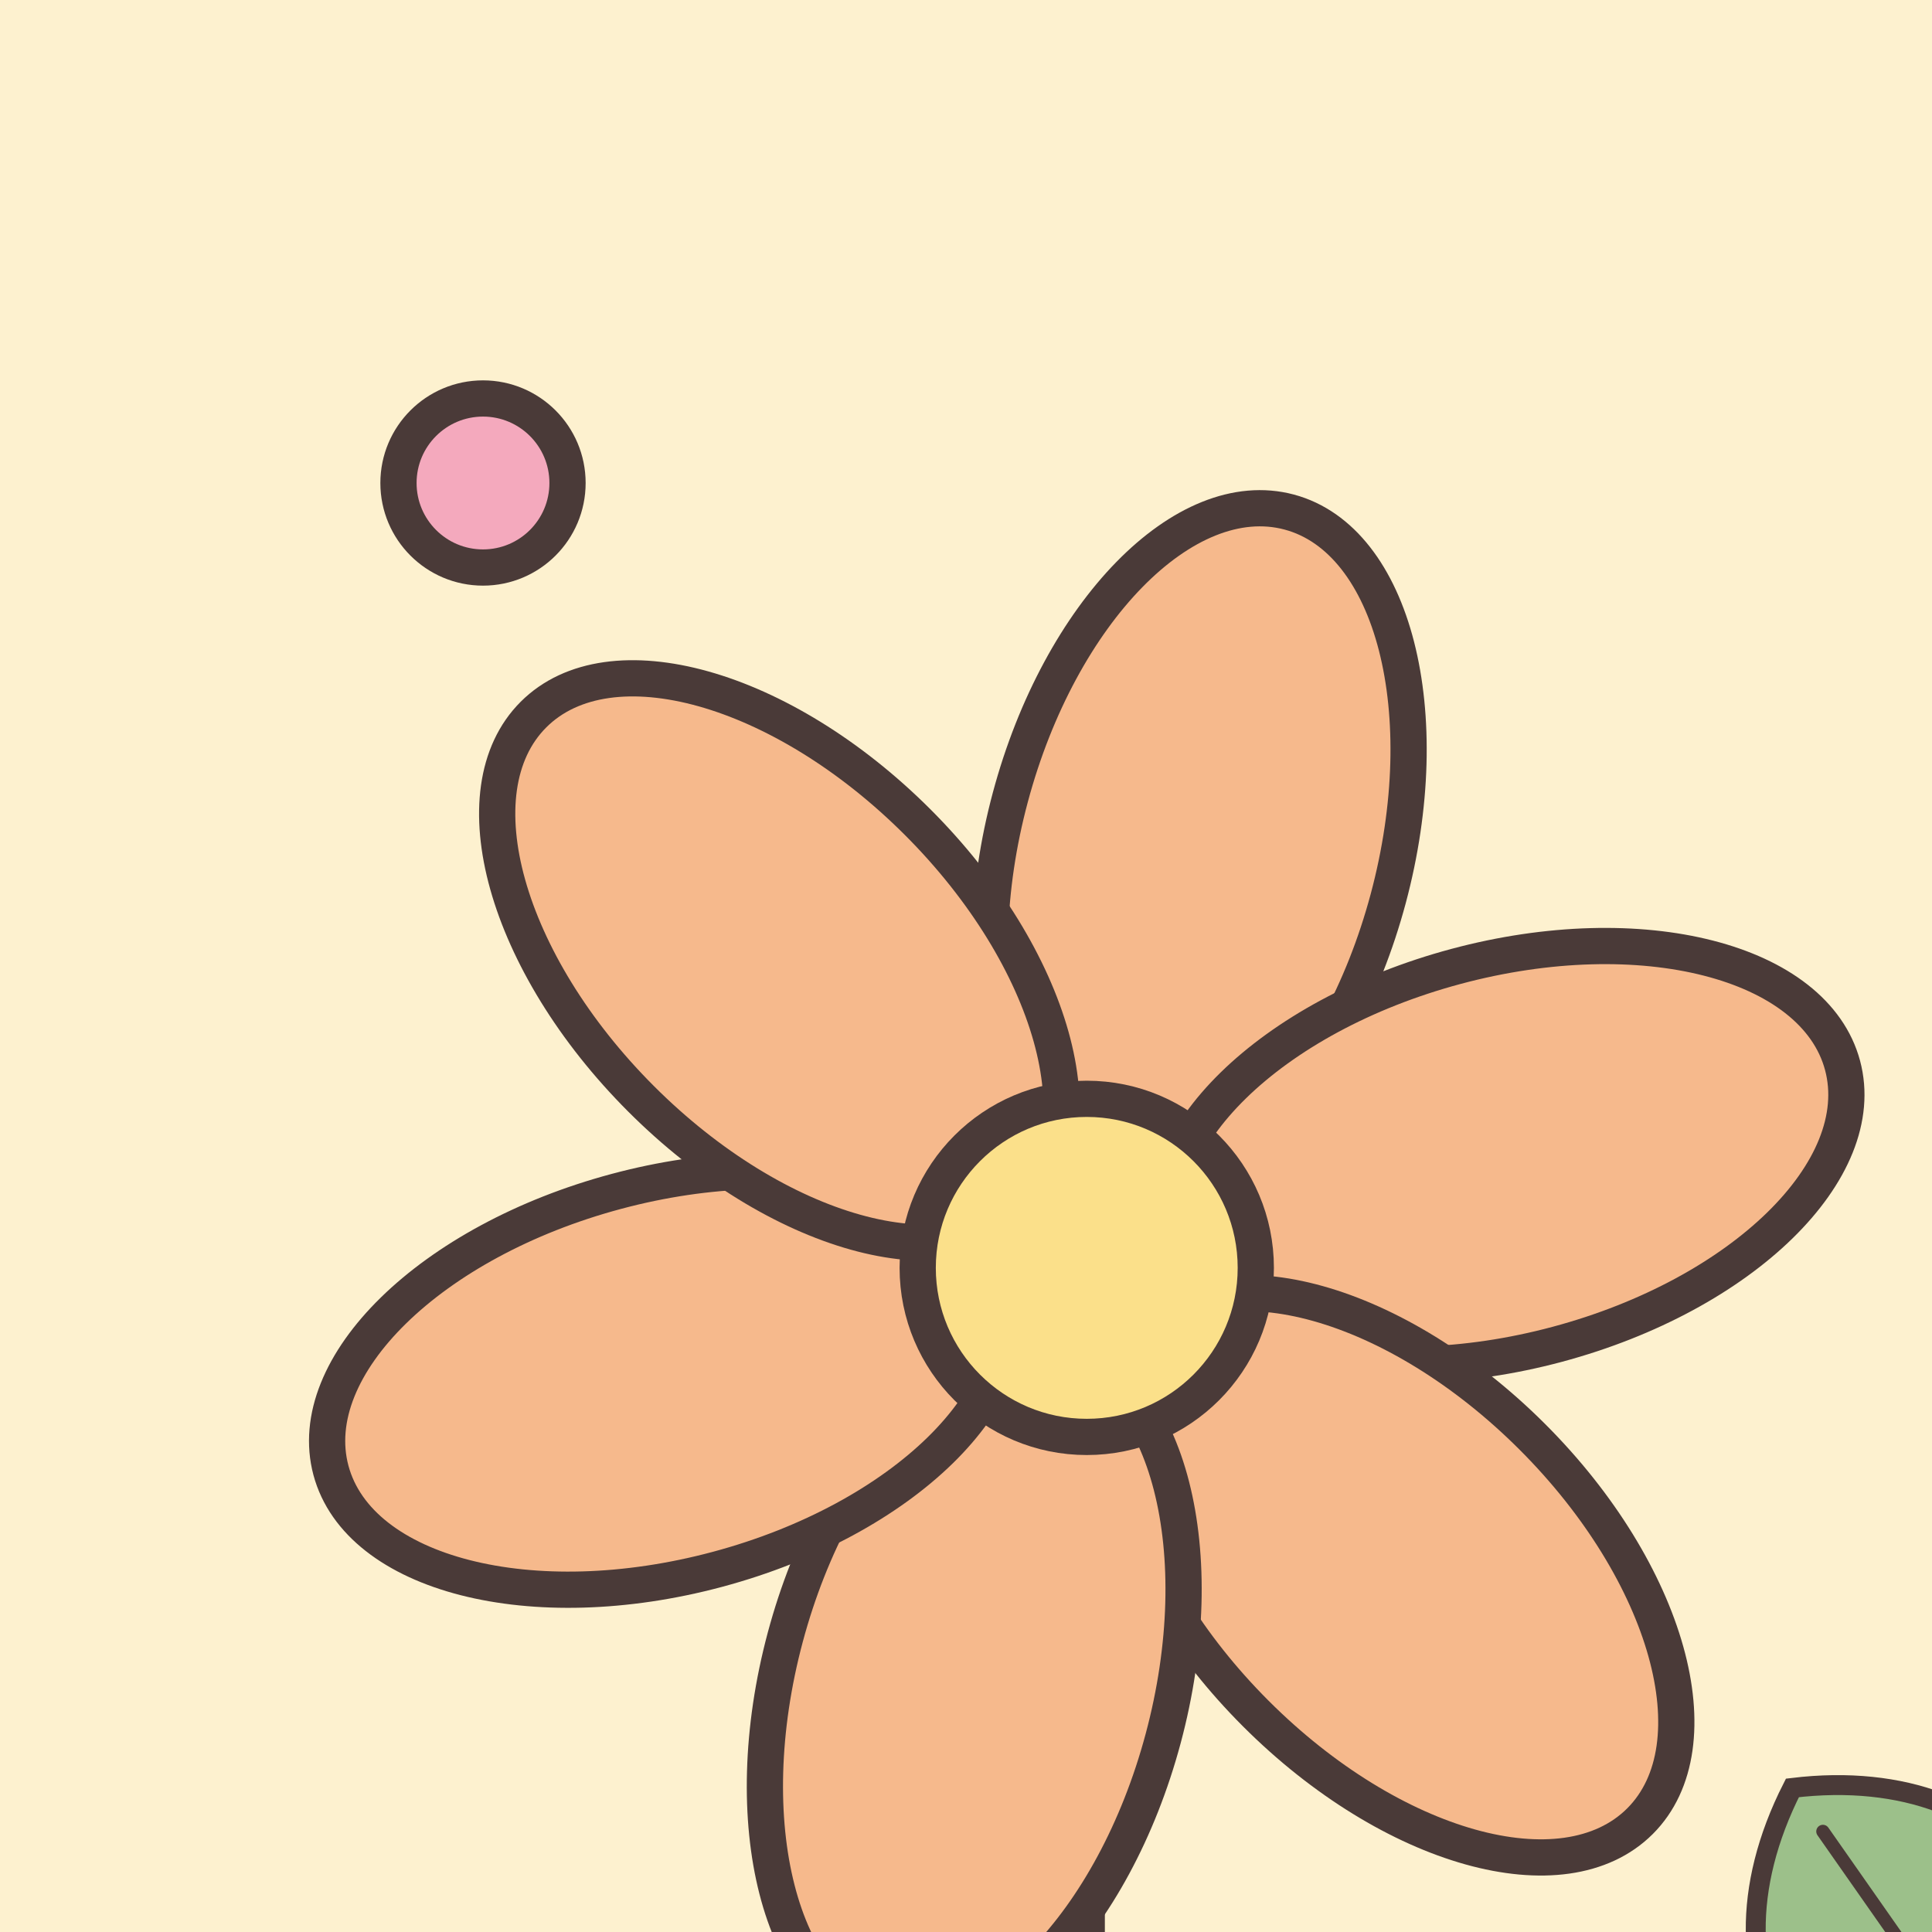
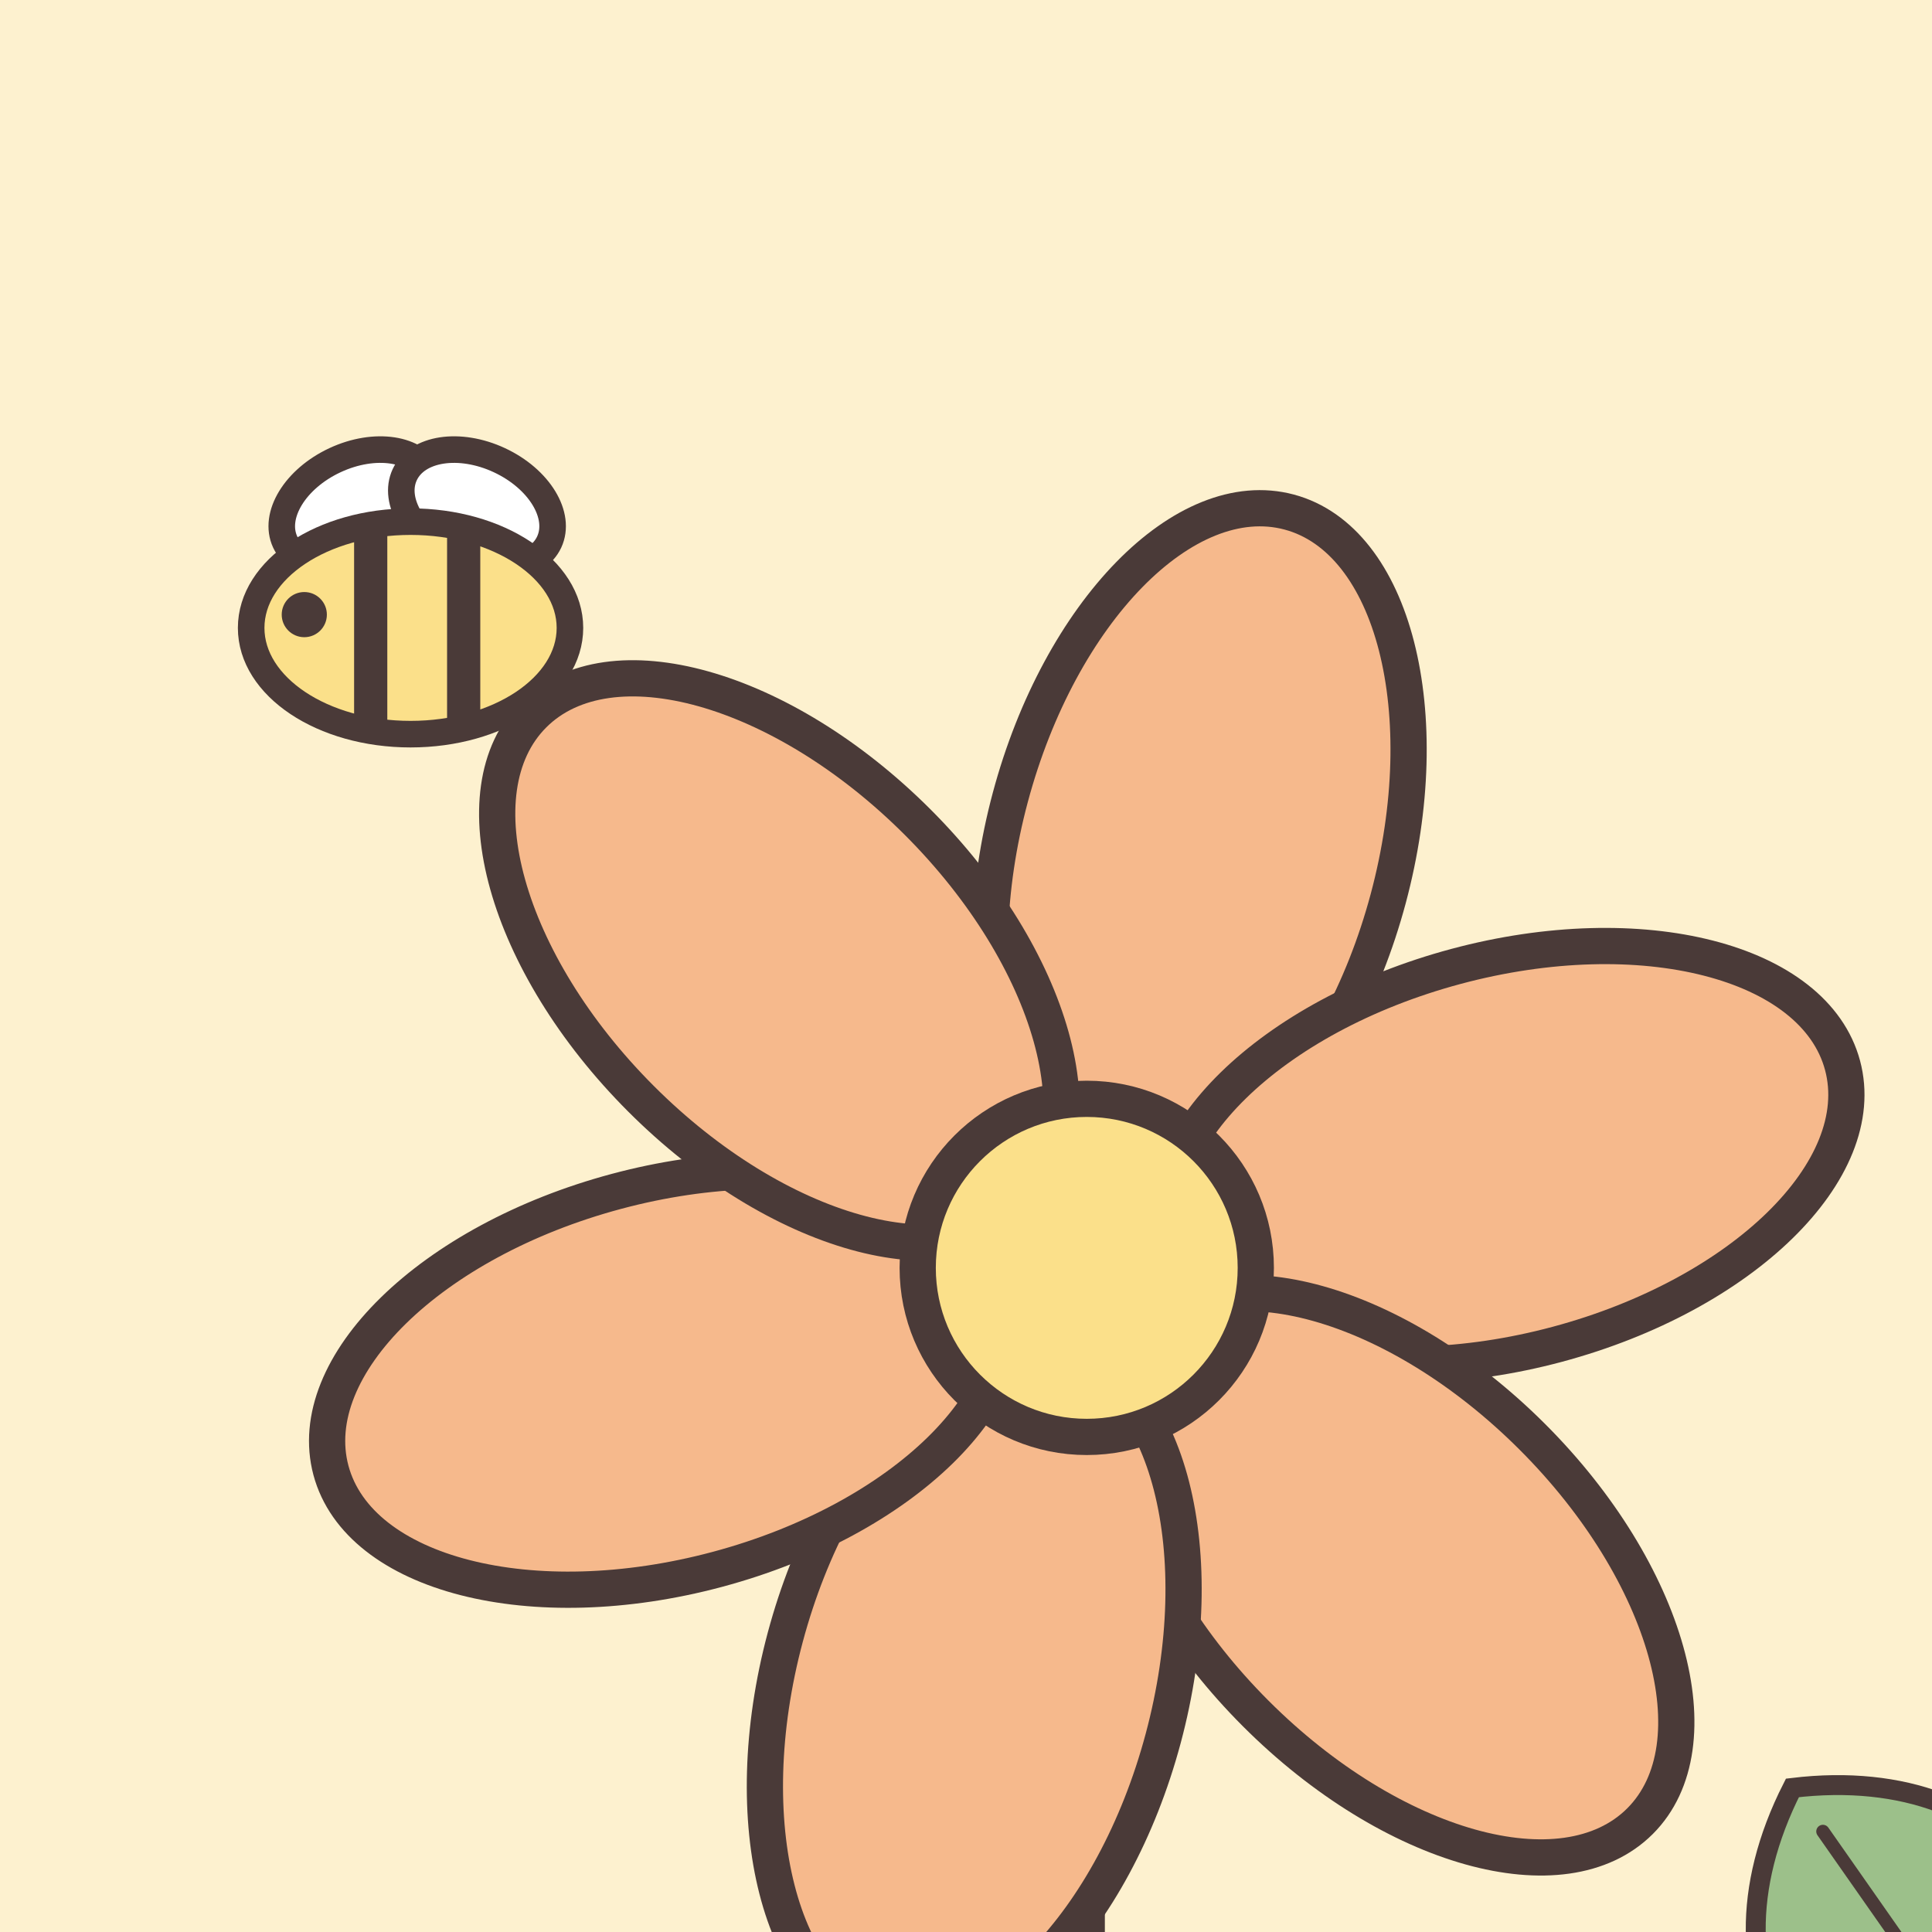
<svg xmlns="http://www.w3.org/2000/svg" width="160" height="160" viewBox="0 0 160 160">
  <rect width="320" height="320" fill="#fdf1cf" />
-   <path d="M90 150V320" fill="none" stroke="#4a3a38" stroke-width="3" stroke-linecap="round" stroke-linejoin="round" />
-   <g transform="translate(90 295) rotate(-140) scale(1)">
+   <g transform="translate(225 52) scale(0.6)">
+     <path transform="translate(-30 -80)" d="M30 80Q14 50 48 48Q58 18 88 36Q118 30 124 58Q148 74 122 82H46Q32 86 30 80Z" fill="#fffaf1" stroke="#4a3a38" stroke-width="3" />
+   </g>
+   <path d="M0 232Q80 196 170 224T320 210V320H0Z" fill="#bfe6d4" />
+   <path d="M0 266Q90 236 190 262T320 256V320H0Z" fill="#9cc08a" stroke="#4a3a38" stroke-width="3" />
+   <path d="M90 150V290" fill="none" stroke="#4a3a38" stroke-width="3" stroke-linecap="round" stroke-linejoin="round" />
+   <g transform="translate(90 285) rotate(-140) scale(1)">
    <path d="M0 0C14-30 46-30 62 0C46 30 14 30 0 0Z" fill="#9cc08a" stroke="#4a3a38" stroke-width="3" />
    <path d="M4 0H54" fill="none" stroke="#4a3a38" stroke-width="2" stroke-linecap="round" stroke-linejoin="round" />
  </g>
  <ellipse cx="90" cy="69" rx="16.2" ry="28.8" fill="#f6b98c" stroke="#4a3a38" stroke-width="3" transform="rotate(15 90 105)" />
  <ellipse cx="90" cy="69" rx="16.2" ry="28.8" fill="#f6b98c" stroke="#4a3a38" stroke-width="3" transform="rotate(75 90 105)" />
  <ellipse cx="90" cy="69" rx="16.2" ry="28.8" fill="#f6b98c" stroke="#4a3a38" stroke-width="3" transform="rotate(135 90 105)" />
  <ellipse cx="90" cy="69" rx="16.2" ry="28.8" fill="#f6b98c" stroke="#4a3a38" stroke-width="3" transform="rotate(195 90 105)" />
  <ellipse cx="90" cy="69" rx="16.2" ry="28.8" fill="#f6b98c" stroke="#4a3a38" stroke-width="3" transform="rotate(255 90 105)" />
  <ellipse cx="90" cy="69" rx="16.2" ry="28.8" fill="#f6b98c" stroke="#4a3a38" stroke-width="3" transform="rotate(315 90 105)" />
  <circle cx="90" cy="105" r="14" fill="#fbe08a" stroke="#4a3a38" stroke-width="3" />
-   <circle cx="40" cy="40" r="7" fill="#f4a9bd" stroke="#4a3a38" stroke-width="3" />
-   <circle cx="270" cy="60" r="9" fill="#fbe08a" stroke="#4a3a38" stroke-width="3" />
+   <g transform="translate(34 52) scale(1.1)">
+     <ellipse cx="-4" cy="-9" rx="6" ry="4" fill="#fff" stroke="#4a3a38" stroke-width="2" transform="rotate(-25 -4 -9)" />
+     <ellipse cx="5" cy="-9" rx="6" ry="4" fill="#fff" stroke="#4a3a38" stroke-width="2" transform="rotate(25 5 -9)" />
+     <ellipse rx="12" ry="8" fill="#fbe08a" stroke="#4a3a38" stroke-width="2" />
+     <path d="M-3 -7V7M4 -7V7" fill="none" stroke="#4a3a38" stroke-width="2.5" stroke-linecap="round" stroke-linejoin="round" />
+     <circle cx="-8" cy="-1" r="1.7" fill="#4a3a38" />
+   </g>
+   <g transform="translate(268 112) scale(1.1)">
+     <ellipse cx="-9" cy="-6" rx="10" ry="8" fill="#f4a9bd" stroke="#4a3a38" stroke-width="2" transform="rotate(-25 -9 -6)" />
+     <ellipse cx="9" cy="-6" rx="10" ry="8" fill="#f4a9bd" stroke="#4a3a38" stroke-width="2" transform="rotate(25 9 -6)" />
+     <ellipse cx="-7" cy="7" rx="7" ry="6" fill="#f6b98c" stroke="#4a3a38" stroke-width="2" />
+     <ellipse cx="7" cy="7" rx="7" ry="6" fill="#f6b98c" stroke="#4a3a38" stroke-width="2" />
+     <path d="M0 -9V10" fill="none" stroke="#4a3a38" stroke-width="3" stroke-linecap="round" stroke-linejoin="round" />
+     <path d="M0 -9Q-4 -17 -8 -17M0 -9Q4 -17 8 -17" fill="none" stroke="#4a3a38" stroke-width="2" stroke-linecap="round" stroke-linejoin="round" />
+   </g>
+   <g transform="translate(36 300) scale(1.1)">
+     <path d="M-7 0V-14H7V0Q0 4 -7 0Z" fill="#fffaf1" stroke="#4a3a38" stroke-width="2" />
+     <path d="M-20 -14A20 16 0 0 1 20 -14Z" fill="#e8788f" stroke="#4a3a38" stroke-width="2" />
+     <circle cx="-8" cy="-22" r="3" fill="#fff" />
+     <circle cx="6" cy="-26" r="2.5" fill="#fff" />
+     <circle cx="12" cy="-19" r="2" fill="#fff" />
+   </g>
+   <path d="M60 312q-4-14-10-18M60 312q0-18 2-24M60 312q4-14 12-16" fill="none" stroke="#6f9f6b" stroke-width="3" stroke-linecap="round" stroke-linejoin="round" />
+   <path d="M300 308q-4-14-10-18M300 308q0-18 2-24M300 308q4-14 12-16" fill="none" stroke="#6f9f6b" stroke-width="3" stroke-linecap="round" stroke-linejoin="round" />
  <g transform="translate(168 176) rotate(-125) scale(0.55)">
    <path d="M0 0C14-30 46-30 62 0C46 30 14 30 0 0Z" fill="#9cc08a" stroke="#4a3a38" stroke-width="3" />
    <path d="M4 0H54" fill="none" stroke="#4a3a38" stroke-width="2" stroke-linecap="round" stroke-linejoin="round" />
  </g>
  <g transform="translate(212 176) rotate(-55) scale(0.55)">
    <path d="M0 0C14-30 46-30 62 0C46 30 14 30 0 0Z" fill="#9cc08a" stroke="#4a3a38" stroke-width="3" />
    <path d="M4 0H54" fill="none" stroke="#4a3a38" stroke-width="2" stroke-linecap="round" stroke-linejoin="round" />
  </g>
  <g stroke="#4a3a38" stroke-width="6" stroke-linejoin="round" fill="#4a3a38">
    <ellipse cx="190" cy="222" rx="68" ry="58" />
    <ellipse cx="156" cy="276" rx="20" ry="12" />
    <ellipse cx="224" cy="276" rx="20" ry="12" />
    <ellipse cx="124" cy="214" rx="14" ry="22" transform="rotate(25 124 214)" />
  </g>
  <clipPath id="pip">
    <ellipse cx="190" cy="222" rx="68" ry="58" />
    <ellipse cx="156" cy="276" rx="20" ry="12" />
    <ellipse cx="224" cy="276" rx="20" ry="12" />
    <ellipse cx="124" cy="214" rx="14" ry="22" transform="rotate(25 124 214)" />
  </clipPath>
  <g clip-path="url(#pip)">
    <rect width="320" height="320" fill="#f6b98c" />
    <g transform="translate(-8 -8)" fill="#f8d5b8">
      <ellipse cx="190" cy="222" rx="68" ry="58" />
      <ellipse cx="156" cy="276" rx="20" ry="12" />
      <ellipse cx="224" cy="276" rx="20" ry="12" />
      <ellipse cx="124" cy="214" rx="14" ry="22" transform="rotate(25 124 214)" />
    </g>
    <ellipse cx="160" cy="190" rx="16" ry="9" fill="#fff" opacity=".5" transform="rotate(-35 160 190)" />
  </g>
  <circle cx="173" cy="212" r="4.5" fill="#4a3a38" />
  <circle cx="174.5" cy="210.5" r="1.35" fill="#fff" />
  <circle cx="207" cy="212" r="4.5" fill="#4a3a38" />
  <circle cx="208.5" cy="210.5" r="1.35" fill="#fff" />
  <ellipse cx="163" cy="222" rx="7" ry="4.5" fill="#e8788f" opacity=".55" />
  <ellipse cx="217" cy="222" rx="7" ry="4.5" fill="#e8788f" opacity=".55" />
  <path d="M182 220Q190 228 198 220" fill="none" stroke="#4a3a38" stroke-width="2.5" stroke-linecap="round" stroke-linejoin="round" />
+   <g transform="translate(284 304) scale(0.9)">
+     <ellipse cx="2" cy="-5" rx="24" ry="6" fill="#f8d5b8" stroke="#4a3a38" stroke-width="2" />
+     <path d="M24 -8V-20M29 -8L34 -18" fill="none" stroke="#4a3a38" stroke-width="2" stroke-linecap="round" stroke-linejoin="round" />
+     <circle cx="-4" cy="-16" r="13" fill="#b9a8e2" stroke="#4a3a38" stroke-width="2" />
+     <path d="M-4 -16a4 4 0 1 1 4 4a8 8 0 1 1-8-8" fill="none" stroke="#4a3a38" stroke-width="2" stroke-linecap="round" stroke-linejoin="round" />
+   </g>
</svg>
